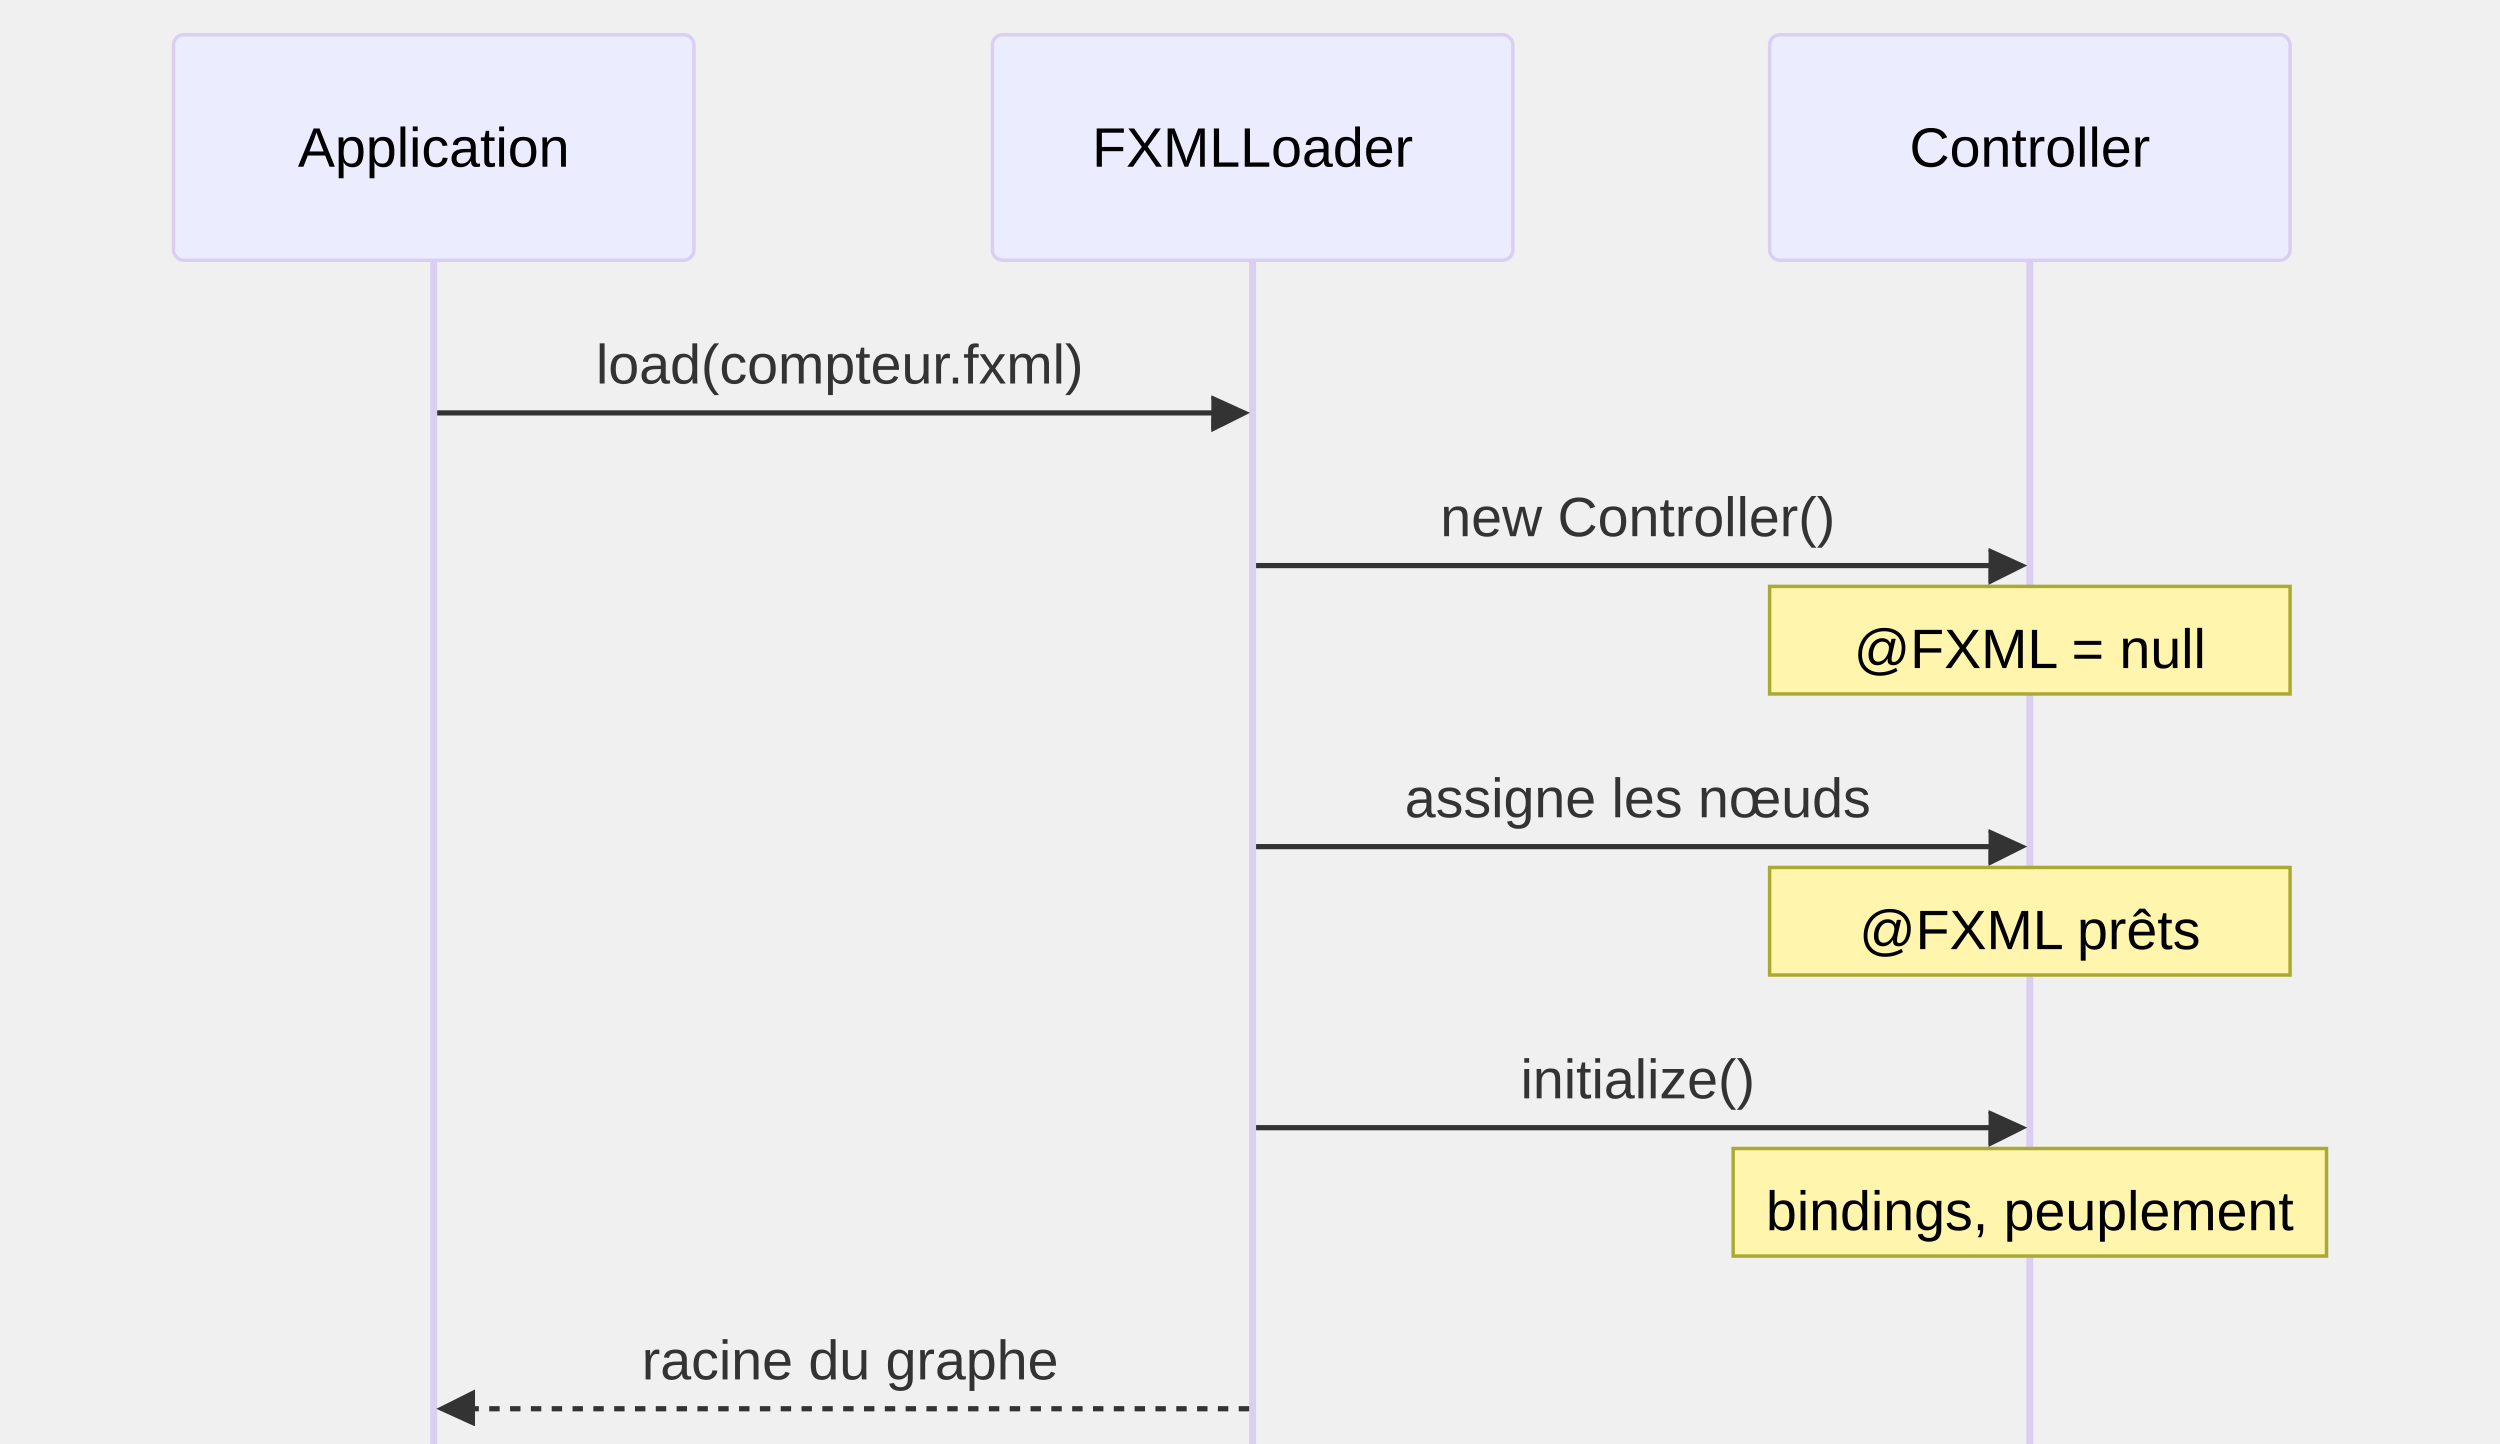
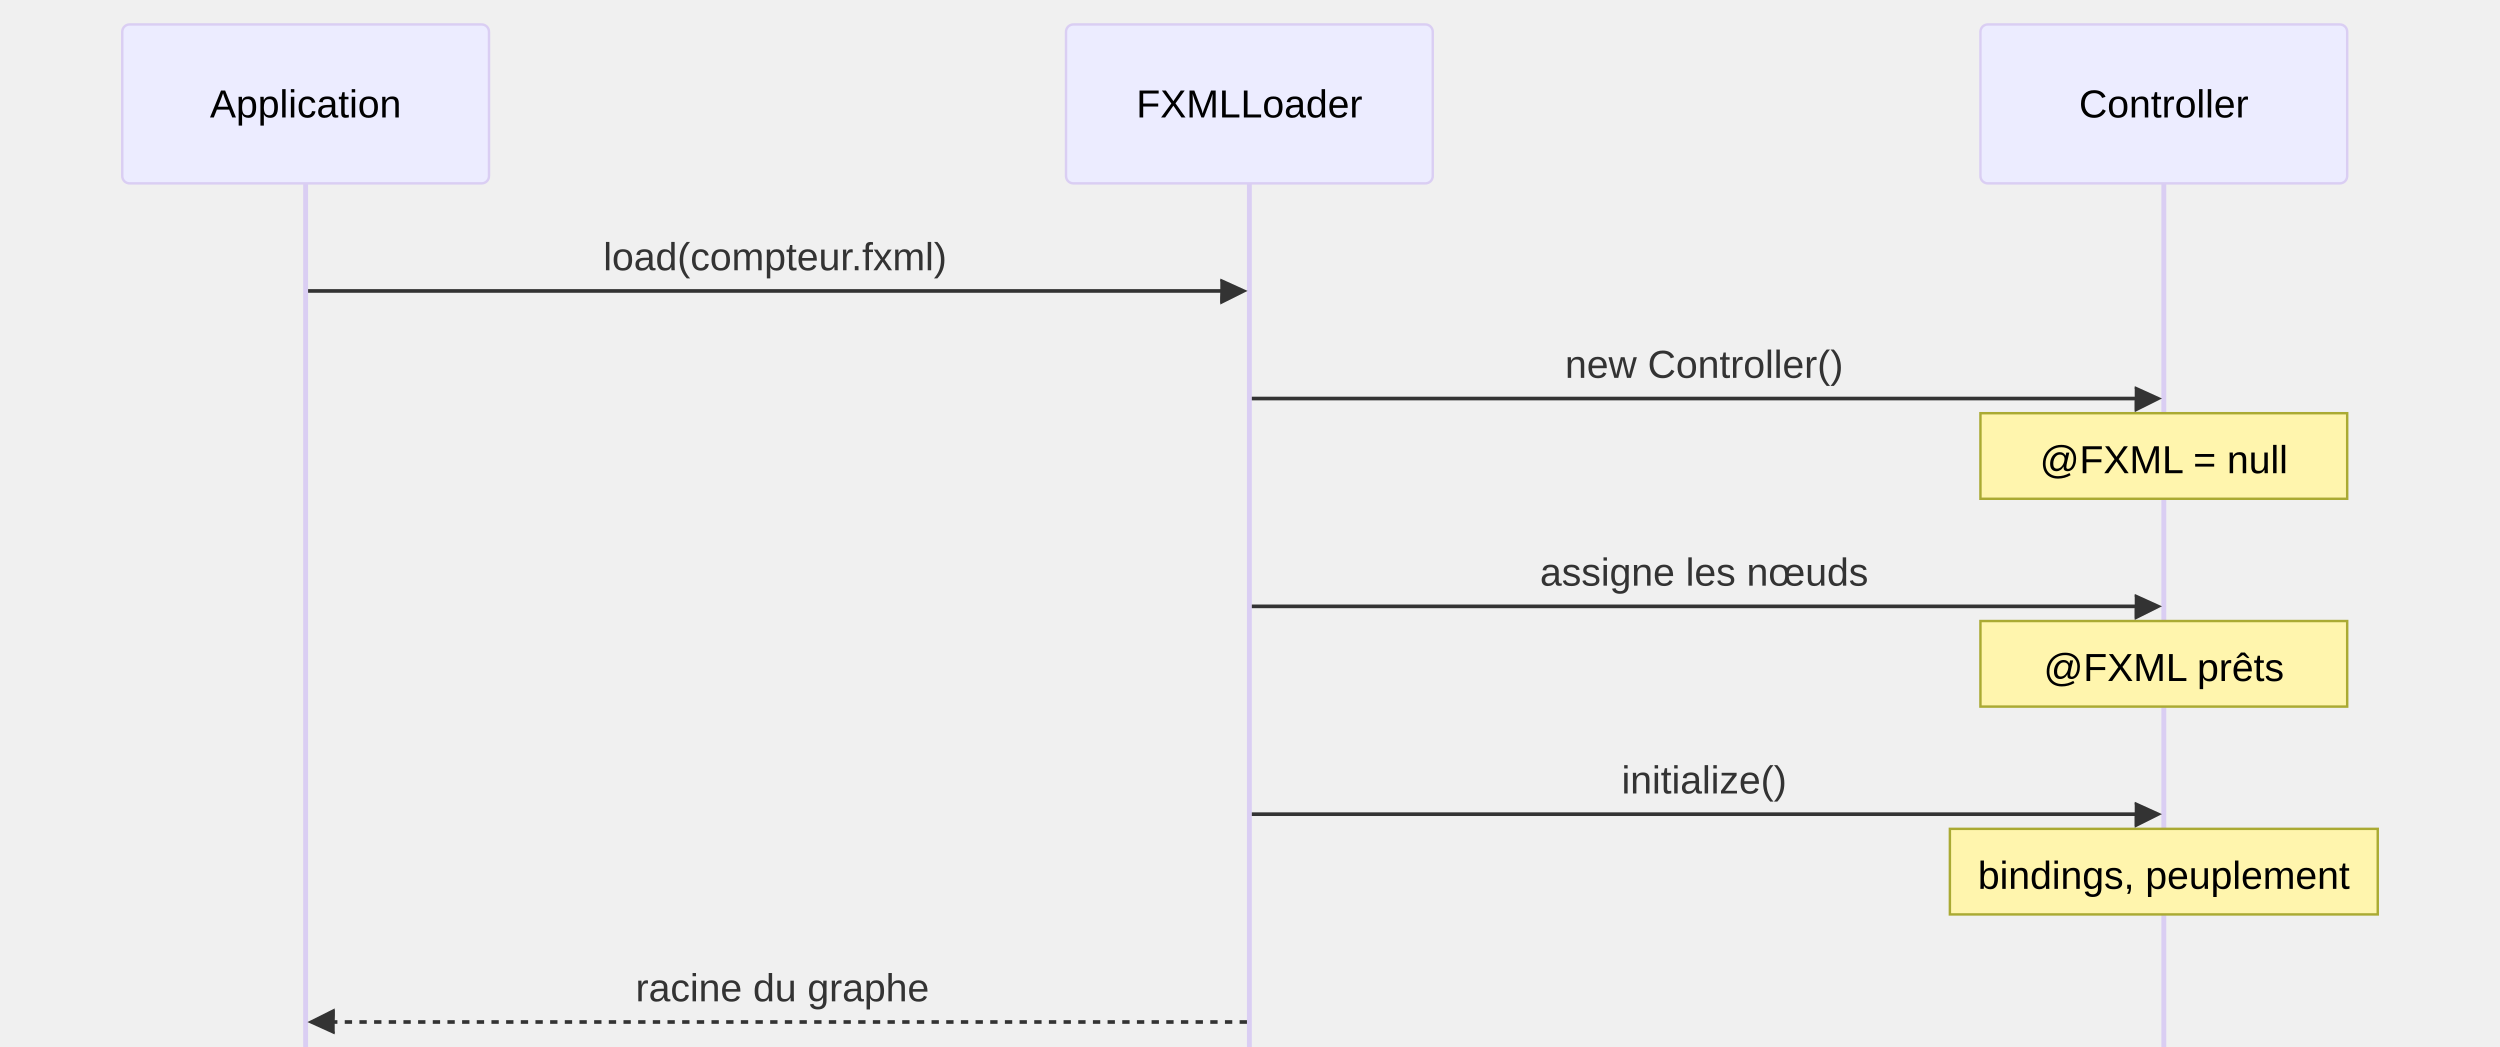
- <svg xmlns="http://www.w3.org/2000/svg" id="container" width="720.5" height="416" viewBox="-50 -10 720.5 416" role="graphics-document document" aria-roledescription="sequence">
+ <svg xmlns="http://www.w3.org/2000/svg" id="container" width="1022.5" height="428" viewBox="-50 -10 1022.5 428" role="graphics-document document" aria-roledescription="sequence">
  <g>
-     <line id="actor2" x1="535" y1="65" x2="535" y2="2000" class="actor-line 200" stroke-width="0.5px" stroke="#999" name="C" />
+     <line id="actor2" x1="835" y1="65" x2="835" y2="2000" class="actor-line 200" stroke-width="0.5px" stroke="#999" name="C" />
    <g id="root-2">
-       <rect x="460" y="0" fill="#eaeaea" stroke="#666" width="150" height="65" name="C" rx="3" ry="3" class="actor actor-top" />
-       <text x="535" y="32.5" dominant-baseline="central" alignment-baseline="central" class="actor actor-box" style="text-anchor: middle; font-size: 16px; font-weight: 400;">
-         <tspan x="535" dy="0">Controller</tspan>
+       <rect x="760" y="0" fill="#eaeaea" stroke="#666" width="150" height="65" name="C" rx="3" ry="3" class="actor actor-top" />
+       <text x="835" y="32.5" dominant-baseline="central" alignment-baseline="central" class="actor actor-box" style="text-anchor: middle; font-size: 16px; font-weight: 400;">
+         <tspan x="835" dy="0">Controller</tspan>
      </text>
    </g>
  </g>
  <g>
-     <line id="actor1" x1="311" y1="65" x2="311" y2="2000" class="actor-line 200" stroke-width="0.5px" stroke="#999" name="FL" />
+     <line id="actor1" x1="461" y1="65" x2="461" y2="2000" class="actor-line 200" stroke-width="0.5px" stroke="#999" name="FL" />
    <g id="root-1">
-       <rect x="236" y="0" fill="#eaeaea" stroke="#666" width="150" height="65" name="FL" rx="3" ry="3" class="actor actor-top" />
-       <text x="311" y="32.5" dominant-baseline="central" alignment-baseline="central" class="actor actor-box" style="text-anchor: middle; font-size: 16px; font-weight: 400;">
-         <tspan x="311" dy="0">FXMLLoader</tspan>
+       <rect x="386" y="0" fill="#eaeaea" stroke="#666" width="150" height="65" name="FL" rx="3" ry="3" class="actor actor-top" />
+       <text x="461" y="32.5" dominant-baseline="central" alignment-baseline="central" class="actor actor-box" style="text-anchor: middle; font-size: 16px; font-weight: 400;">
+         <tspan x="461" dy="0">FXMLLoader</tspan>
      </text>
    </g>
  </g>
  <g>
    <line id="actor0" x1="75" y1="65" x2="75" y2="2000" class="actor-line 200" stroke-width="0.5px" stroke="#999" name="App" />
    <g id="root-0">
      <rect x="0" y="0" fill="#eaeaea" stroke="#666" width="150" height="65" name="App" rx="3" ry="3" class="actor actor-top" />
      <text x="75" y="32.5" dominant-baseline="central" alignment-baseline="central" class="actor actor-box" style="text-anchor: middle; font-size: 16px; font-weight: 400;">
        <tspan x="75" dy="0">Application</tspan>
      </text>
    </g>
  </g>
  <style>#container{font-family:"trebuchet ms",verdana,arial,sans-serif;font-size:16px;fill:#333;}@keyframes edge-animation-frame{from{stroke-dashoffset:0;}}@keyframes dash{to{stroke-dashoffset:0;}}#container .edge-animation-slow{stroke-dasharray:9,5!important;stroke-dashoffset:900;animation:dash 50s linear infinite;stroke-linecap:round;}#container .edge-animation-fast{stroke-dasharray:9,5!important;stroke-dashoffset:900;animation:dash 20s linear infinite;stroke-linecap:round;}#container .error-icon{fill:#552222;}#container .error-text{fill:#552222;stroke:#552222;}#container .edge-thickness-normal{stroke-width:1px;}#container .edge-thickness-thick{stroke-width:3.5px;}#container .edge-pattern-solid{stroke-dasharray:0;}#container .edge-thickness-invisible{stroke-width:0;fill:none;}#container .edge-pattern-dashed{stroke-dasharray:3;}#container .edge-pattern-dotted{stroke-dasharray:2;}#container .marker{fill:#333333;stroke:#333333;}#container .marker.cross{stroke:#333333;}#container svg{font-family:"trebuchet ms",verdana,arial,sans-serif;font-size:16px;}#container p{margin:0;}#container .actor{stroke:hsl(259.626, 59.777%, 87.902%);fill:#ECECFF;}#container text.actor&gt;tspan{fill:black;stroke:none;}#container .actor-line{stroke:hsl(259.626, 59.777%, 87.902%);}#container .innerArc{stroke-width:1.5;stroke-dasharray:none;}#container .messageLine0{stroke-width:1.5;stroke-dasharray:none;stroke:#333;}#container .messageLine1{stroke-width:1.5;stroke-dasharray:2,2;stroke:#333;}#container #arrowhead path{fill:#333;stroke:#333;}#container .sequenceNumber{fill:white;}#container #sequencenumber{fill:#333;}#container #crosshead path{fill:#333;stroke:#333;}#container .messageText{fill:#333;stroke:none;}#container .labelBox{stroke:hsl(259.626, 59.777%, 87.902%);fill:#ECECFF;}#container .labelText,#container .labelText&gt;tspan{fill:black;stroke:none;}#container .loopText,#container .loopText&gt;tspan{fill:black;stroke:none;}#container .loopLine{stroke-width:2px;stroke-dasharray:2,2;stroke:hsl(259.626, 59.777%, 87.902%);fill:hsl(259.626, 59.777%, 87.902%);}#container .note{stroke:#aaaa33;fill:#fff5ad;}#container .noteText,#container .noteText&gt;tspan{fill:black;stroke:none;}#container .activation0{fill:#f4f4f4;stroke:#666;}#container .activation1{fill:#f4f4f4;stroke:#666;}#container .activation2{fill:#f4f4f4;stroke:#666;}#container .actorPopupMenu{position:absolute;}#container .actorPopupMenuPanel{position:absolute;fill:#ECECFF;box-shadow:0px 8px 16px 0px rgba(0,0,0,0.2);filter:drop-shadow(3px 5px 2px rgb(0 0 0 / 0.4));}#container .actor-man line{stroke:hsl(259.626, 59.777%, 87.902%);fill:#ECECFF;}#container .actor-man circle,#container line{stroke:hsl(259.626, 59.777%, 87.902%);fill:#ECECFF;stroke-width:2px;}#container :root{--mermaid-font-family:"trebuchet ms",verdana,arial,sans-serif;}</style>
  <g />
  <defs>
    <symbol id="computer" width="24" height="24">
      <path transform="scale(.5)" d="M2 2v13h20v-13h-20zm18 11h-16v-9h16v9zm-10.228 6l.466-1h3.524l.467 1h-4.457zm14.228 3h-24l2-6h2.104l-1.33 4h18.45l-1.297-4h2.073l2 6zm-5-10h-14v-7h14v7z" />
    </symbol>
  </defs>
  <defs>
    <symbol id="database" fill-rule="evenodd" clip-rule="evenodd">
      <path transform="scale(.5)" d="M12.258.001l.256.004.255.005.253.008.251.01.249.012.247.015.246.016.242.019.241.02.239.023.236.024.233.027.231.028.229.031.225.032.223.034.22.036.217.038.214.04.211.041.208.043.205.045.201.046.198.048.194.05.191.051.187.053.183.054.18.056.175.057.172.059.168.06.163.061.16.063.155.064.15.066.074.033.073.033.071.034.07.034.069.035.068.035.067.035.066.035.064.036.064.036.062.036.06.036.06.037.058.037.058.037.055.038.055.038.053.038.052.038.051.039.05.039.048.039.047.039.045.04.044.04.043.04.041.04.04.041.039.041.037.041.036.041.034.041.033.042.032.042.03.042.029.042.027.042.026.043.024.043.023.043.021.043.02.043.018.044.017.043.015.044.013.044.012.044.011.045.009.044.007.045.006.045.004.045.002.045.001.045v17l-.001.045-.002.045-.004.045-.006.045-.007.045-.009.044-.011.045-.012.044-.013.044-.015.044-.017.043-.018.044-.02.043-.021.043-.023.043-.024.043-.026.043-.027.042-.029.042-.03.042-.032.042-.033.042-.034.041-.036.041-.037.041-.039.041-.04.041-.041.04-.043.04-.044.04-.045.04-.047.039-.048.039-.05.039-.051.039-.052.038-.053.038-.055.038-.055.038-.058.037-.058.037-.06.037-.06.036-.062.036-.064.036-.064.036-.066.035-.067.035-.068.035-.069.035-.07.034-.071.034-.073.033-.074.033-.15.066-.155.064-.16.063-.163.061-.168.06-.172.059-.175.057-.18.056-.183.054-.187.053-.191.051-.194.05-.198.048-.201.046-.205.045-.208.043-.211.041-.214.04-.217.038-.22.036-.223.034-.225.032-.229.031-.231.028-.233.027-.236.024-.239.023-.241.02-.242.019-.246.016-.247.015-.249.012-.251.01-.253.008-.255.005-.256.004-.258.001-.258-.001-.256-.004-.255-.005-.253-.008-.251-.01-.249-.012-.247-.015-.245-.016-.243-.019-.241-.02-.238-.023-.236-.024-.234-.027-.231-.028-.228-.031-.226-.032-.223-.034-.22-.036-.217-.038-.214-.04-.211-.041-.208-.043-.204-.045-.201-.046-.198-.048-.195-.05-.19-.051-.187-.053-.184-.054-.179-.056-.176-.057-.172-.059-.167-.06-.164-.061-.159-.063-.155-.064-.151-.066-.074-.033-.072-.033-.072-.034-.07-.034-.069-.035-.068-.035-.067-.035-.066-.035-.064-.036-.063-.036-.062-.036-.061-.036-.06-.037-.058-.037-.057-.037-.056-.038-.055-.038-.053-.038-.052-.038-.051-.039-.049-.039-.049-.039-.046-.039-.046-.04-.044-.04-.043-.04-.041-.04-.04-.041-.039-.041-.037-.041-.036-.041-.034-.041-.033-.042-.032-.042-.03-.042-.029-.042-.027-.042-.026-.043-.024-.043-.023-.043-.021-.043-.02-.043-.018-.044-.017-.043-.015-.044-.013-.044-.012-.044-.011-.045-.009-.044-.007-.045-.006-.045-.004-.045-.002-.045-.001-.045v-17l.001-.045.002-.045.004-.045.006-.045.007-.045.009-.044.011-.045.012-.044.013-.044.015-.044.017-.043.018-.044.02-.043.021-.043.023-.043.024-.043.026-.043.027-.042.029-.042.03-.042.032-.042.033-.042.034-.041.036-.041.037-.041.039-.041.04-.041.041-.04.043-.04.044-.04.046-.04.046-.039.049-.039.049-.039.051-.039.052-.038.053-.038.055-.038.056-.038.057-.037.058-.037.06-.037.061-.036.062-.036.063-.036.064-.036.066-.035.067-.035.068-.035.069-.035.07-.034.072-.034.072-.033.074-.033.151-.066.155-.064.159-.063.164-.061.167-.06.172-.059.176-.057.179-.056.184-.054.187-.053.19-.051.195-.05.198-.048.201-.046.204-.045.208-.043.211-.041.214-.04.217-.038.22-.036.223-.034.226-.032.228-.031.231-.028.234-.027.236-.024.238-.023.241-.02.243-.019.245-.016.247-.015.249-.012.251-.01.253-.008.255-.005.256-.004.258-.001.258.001zm-9.258 20.499v.01l.001.021.003.021.004.022.005.021.006.022.007.022.009.023.01.022.011.023.012.023.013.023.015.023.016.024.017.023.018.024.019.024.021.024.022.025.023.024.024.025.052.049.056.05.061.051.066.051.07.051.075.051.079.052.084.052.088.052.092.052.097.052.102.051.105.052.11.052.114.051.119.051.123.051.127.05.131.05.135.05.139.048.144.049.147.047.152.047.155.047.16.045.163.045.167.043.171.043.176.041.178.041.183.039.187.039.19.037.194.035.197.035.202.033.204.031.209.03.212.029.216.027.219.025.222.024.226.021.23.02.233.018.236.016.24.015.243.012.246.01.249.008.253.005.256.004.259.001.26-.001.257-.004.254-.005.25-.008.247-.011.244-.012.241-.014.237-.016.233-.018.231-.021.226-.021.224-.024.22-.026.216-.027.212-.028.21-.031.205-.031.202-.034.198-.034.194-.036.191-.037.187-.039.183-.04.179-.04.175-.042.172-.043.168-.044.163-.045.16-.046.155-.046.152-.047.148-.048.143-.049.139-.049.136-.05.131-.05.126-.05.123-.051.118-.052.114-.051.11-.052.106-.052.101-.052.096-.052.092-.052.088-.053.083-.051.079-.052.074-.052.07-.051.065-.051.06-.051.056-.05.051-.05.023-.024.023-.025.021-.024.02-.024.019-.024.018-.024.017-.024.015-.023.014-.024.013-.023.012-.023.01-.023.01-.022.008-.022.006-.022.006-.022.004-.022.004-.021.001-.021.001-.021v-4.127l-.077.055-.08.053-.083.054-.085.053-.087.052-.09.052-.093.051-.095.05-.097.05-.1.049-.102.049-.105.048-.106.047-.109.047-.111.046-.114.045-.115.045-.118.044-.12.043-.122.042-.124.042-.126.041-.128.04-.13.04-.132.038-.134.038-.135.037-.138.037-.139.035-.142.035-.143.034-.144.033-.147.032-.148.031-.15.03-.151.03-.153.029-.154.027-.156.027-.158.026-.159.025-.161.024-.162.023-.163.022-.165.021-.166.02-.167.019-.169.018-.169.017-.171.016-.173.015-.173.014-.175.013-.175.012-.177.011-.178.01-.179.008-.179.008-.181.006-.182.005-.182.004-.184.003-.184.002h-.37l-.184-.002-.184-.003-.182-.004-.182-.005-.181-.006-.179-.008-.179-.008-.178-.01-.176-.011-.176-.012-.175-.013-.173-.014-.172-.015-.171-.016-.17-.017-.169-.018-.167-.019-.166-.02-.165-.021-.163-.022-.162-.023-.161-.024-.159-.025-.157-.026-.156-.027-.155-.027-.153-.029-.151-.03-.15-.03-.148-.031-.146-.032-.145-.033-.143-.034-.141-.035-.14-.035-.137-.037-.136-.037-.134-.038-.132-.038-.13-.04-.128-.04-.126-.041-.124-.042-.122-.042-.12-.044-.117-.043-.116-.045-.113-.045-.112-.046-.109-.047-.106-.047-.105-.048-.102-.049-.1-.049-.097-.05-.095-.05-.093-.052-.09-.051-.087-.052-.085-.053-.083-.054-.08-.054-.077-.054v4.127zm0-5.654v.011l.001.021.003.021.004.021.005.022.006.022.007.022.009.022.01.022.011.023.012.023.013.023.015.024.016.023.017.024.018.024.019.024.021.024.022.024.023.025.024.024.052.05.056.05.061.05.066.051.07.051.075.052.079.051.084.052.088.052.092.052.097.052.102.052.105.052.11.051.114.051.119.052.123.05.127.051.131.05.135.049.139.049.144.048.147.048.152.047.155.046.16.045.163.045.167.044.171.042.176.042.178.04.183.04.187.038.19.037.194.036.197.034.202.033.204.032.209.03.212.028.216.027.219.025.222.024.226.022.23.02.233.018.236.016.24.014.243.012.246.01.249.008.253.006.256.003.259.001.26-.001.257-.003.254-.006.25-.008.247-.01.244-.012.241-.015.237-.016.233-.018.231-.02.226-.022.224-.024.22-.025.216-.027.212-.029.21-.03.205-.032.202-.033.198-.035.194-.036.191-.037.187-.039.183-.039.179-.041.175-.042.172-.043.168-.044.163-.045.16-.045.155-.047.152-.047.148-.048.143-.048.139-.05.136-.049.131-.05.126-.051.123-.051.118-.051.114-.052.11-.052.106-.052.101-.052.096-.052.092-.052.088-.052.083-.052.079-.052.074-.051.07-.052.065-.051.06-.05.056-.051.051-.049.023-.025.023-.024.021-.025.02-.024.019-.024.018-.024.017-.024.015-.023.014-.023.013-.024.012-.022.01-.023.01-.023.008-.022.006-.022.006-.022.004-.021.004-.022.001-.021.001-.021v-4.139l-.077.054-.08.054-.083.054-.085.052-.087.053-.09.051-.093.051-.095.051-.097.05-.1.049-.102.049-.105.048-.106.047-.109.047-.111.046-.114.045-.115.044-.118.044-.12.044-.122.042-.124.042-.126.041-.128.04-.13.039-.132.039-.134.038-.135.037-.138.036-.139.036-.142.035-.143.033-.144.033-.147.033-.148.031-.15.03-.151.03-.153.028-.154.028-.156.027-.158.026-.159.025-.161.024-.162.023-.163.022-.165.021-.166.02-.167.019-.169.018-.169.017-.171.016-.173.015-.173.014-.175.013-.175.012-.177.011-.178.009-.179.009-.179.007-.181.007-.182.005-.182.004-.184.003-.184.002h-.37l-.184-.002-.184-.003-.182-.004-.182-.005-.181-.007-.179-.007-.179-.009-.178-.009-.176-.011-.176-.012-.175-.013-.173-.014-.172-.015-.171-.016-.17-.017-.169-.018-.167-.019-.166-.02-.165-.021-.163-.022-.162-.023-.161-.024-.159-.025-.157-.026-.156-.027-.155-.028-.153-.028-.151-.03-.15-.03-.148-.031-.146-.033-.145-.033-.143-.033-.141-.035-.14-.036-.137-.036-.136-.037-.134-.038-.132-.039-.13-.039-.128-.04-.126-.041-.124-.042-.122-.043-.12-.043-.117-.044-.116-.044-.113-.046-.112-.046-.109-.046-.106-.047-.105-.048-.102-.049-.1-.049-.097-.05-.095-.051-.093-.051-.09-.051-.087-.053-.085-.052-.083-.054-.08-.054-.077-.054v4.139zm0-5.666v.011l.001.02.003.022.004.021.005.022.006.021.007.022.009.023.01.022.011.023.012.023.013.023.015.023.016.024.017.024.018.023.019.024.021.025.022.024.023.024.024.025.052.05.056.05.061.05.066.051.07.051.075.052.079.051.084.052.088.052.092.052.097.052.102.052.105.051.11.052.114.051.119.051.123.051.127.05.131.05.135.05.139.049.144.048.147.048.152.047.155.046.16.045.163.045.167.043.171.043.176.042.178.04.183.04.187.038.19.037.194.036.197.034.202.033.204.032.209.03.212.028.216.027.219.025.222.024.226.021.23.02.233.018.236.017.24.014.243.012.246.01.249.008.253.006.256.003.259.001.26-.001.257-.003.254-.006.25-.008.247-.01.244-.013.241-.014.237-.016.233-.018.231-.02.226-.022.224-.024.22-.025.216-.027.212-.029.21-.03.205-.032.202-.033.198-.035.194-.036.191-.037.187-.039.183-.039.179-.041.175-.042.172-.043.168-.044.163-.045.16-.045.155-.047.152-.047.148-.048.143-.049.139-.049.136-.049.131-.051.126-.05.123-.051.118-.052.114-.051.11-.052.106-.052.101-.052.096-.052.092-.052.088-.052.083-.052.079-.052.074-.052.07-.051.065-.051.06-.051.056-.05.051-.049.023-.025.023-.025.021-.024.02-.024.019-.024.018-.024.017-.024.015-.023.014-.024.013-.023.012-.023.01-.022.01-.023.008-.022.006-.022.006-.022.004-.022.004-.021.001-.021.001-.021v-4.153l-.077.054-.08.054-.083.053-.085.053-.087.053-.09.051-.093.051-.095.051-.097.05-.1.049-.102.048-.105.048-.106.048-.109.046-.111.046-.114.046-.115.044-.118.044-.12.043-.122.043-.124.042-.126.041-.128.04-.13.039-.132.039-.134.038-.135.037-.138.036-.139.036-.142.034-.143.034-.144.033-.147.032-.148.032-.15.03-.151.03-.153.028-.154.028-.156.027-.158.026-.159.024-.161.024-.162.023-.163.023-.165.021-.166.02-.167.019-.169.018-.169.017-.171.016-.173.015-.173.014-.175.013-.175.012-.177.01-.178.01-.179.009-.179.007-.181.006-.182.006-.182.004-.184.003-.184.001-.185.001-.185-.001-.184-.001-.184-.003-.182-.004-.182-.006-.181-.006-.179-.007-.179-.009-.178-.01-.176-.01-.176-.012-.175-.013-.173-.014-.172-.015-.171-.016-.17-.017-.169-.018-.167-.019-.166-.02-.165-.021-.163-.023-.162-.023-.161-.024-.159-.024-.157-.026-.156-.027-.155-.028-.153-.028-.151-.03-.15-.03-.148-.032-.146-.032-.145-.033-.143-.034-.141-.034-.14-.036-.137-.036-.136-.037-.134-.038-.132-.039-.13-.039-.128-.041-.126-.041-.124-.041-.122-.043-.12-.043-.117-.044-.116-.044-.113-.046-.112-.046-.109-.046-.106-.048-.105-.048-.102-.048-.1-.05-.097-.049-.095-.051-.093-.051-.09-.052-.087-.052-.085-.053-.083-.053-.08-.054-.077-.054v4.153zm8.74-8.179l-.257.004-.254.005-.25.008-.247.011-.244.012-.241.014-.237.016-.233.018-.231.021-.226.022-.224.023-.22.026-.216.027-.212.028-.21.031-.205.032-.202.033-.198.034-.194.036-.191.038-.187.038-.183.04-.179.041-.175.042-.172.043-.168.043-.163.045-.16.046-.155.046-.152.048-.148.048-.143.048-.139.049-.136.05-.131.05-.126.051-.123.051-.118.051-.114.052-.11.052-.106.052-.101.052-.096.052-.092.052-.088.052-.083.052-.079.052-.074.051-.07.052-.065.051-.06.05-.056.05-.051.05-.023.025-.023.024-.021.024-.02.025-.019.024-.018.024-.017.023-.015.024-.014.023-.013.023-.012.023-.01.023-.01.022-.008.022-.006.023-.006.021-.004.022-.004.021-.001.021-.001.021.001.021.001.021.004.021.004.022.006.021.006.023.008.022.01.022.01.023.012.023.013.023.014.023.015.024.017.023.018.024.019.024.02.025.021.024.023.024.023.025.051.05.056.05.06.05.065.051.07.052.074.051.079.052.083.052.088.052.092.052.096.052.101.052.106.052.11.052.114.052.118.051.123.051.126.051.131.05.136.05.139.049.143.048.148.048.152.048.155.046.16.046.163.045.168.043.172.043.175.042.179.041.183.04.187.038.191.038.194.036.198.034.202.033.205.032.21.031.212.028.216.027.22.026.224.023.226.022.231.021.233.018.237.016.241.014.244.012.247.011.25.008.254.005.257.004.26.001.26-.001.257-.004.254-.005.25-.008.247-.011.244-.012.241-.014.237-.016.233-.018.231-.021.226-.022.224-.023.22-.026.216-.027.212-.028.21-.031.205-.032.202-.033.198-.034.194-.036.191-.038.187-.038.183-.04.179-.041.175-.042.172-.043.168-.043.163-.045.16-.046.155-.046.152-.048.148-.048.143-.048.139-.049.136-.05.131-.05.126-.051.123-.051.118-.051.114-.052.11-.052.106-.052.101-.052.096-.052.092-.052.088-.052.083-.052.079-.052.074-.051.07-.052.065-.051.06-.05.056-.05.051-.05.023-.025.023-.024.021-.024.02-.025.019-.024.018-.024.017-.023.015-.024.014-.023.013-.023.012-.023.01-.023.01-.022.008-.022.006-.023.006-.021.004-.022.004-.021.001-.021.001-.021-.001-.021-.001-.021-.004-.021-.004-.022-.006-.021-.006-.023-.008-.022-.01-.022-.01-.023-.012-.023-.013-.023-.014-.023-.015-.024-.017-.023-.018-.024-.019-.024-.02-.025-.021-.024-.023-.024-.023-.025-.051-.05-.056-.05-.06-.05-.065-.051-.07-.052-.074-.051-.079-.052-.083-.052-.088-.052-.092-.052-.096-.052-.101-.052-.106-.052-.11-.052-.114-.052-.118-.051-.123-.051-.126-.051-.131-.05-.136-.05-.139-.049-.143-.048-.148-.048-.152-.048-.155-.046-.16-.046-.163-.045-.168-.043-.172-.043-.175-.042-.179-.041-.183-.04-.187-.038-.191-.038-.194-.036-.198-.034-.202-.033-.205-.032-.21-.031-.212-.028-.216-.027-.22-.026-.224-.023-.226-.022-.231-.021-.233-.018-.237-.016-.241-.014-.244-.012-.247-.011-.25-.008-.254-.005-.257-.004-.26-.001-.26.001z" />
    </symbol>
  </defs>
  <defs>
    <symbol id="clock" width="24" height="24">
      <path transform="scale(.5)" d="M12 2c5.514 0 10 4.486 10 10s-4.486 10-10 10-10-4.486-10-10 4.486-10 10-10zm0-2c-6.627 0-12 5.373-12 12s5.373 12 12 12 12-5.373 12-12-5.373-12-12-12zm5.848 12.459c.202.038.202.333.001.372-1.907.361-6.045 1.111-6.547 1.111-.719 0-1.301-.582-1.301-1.301 0-.512.77-5.447 1.125-7.445.034-.192.312-.181.343.014l.985 6.238 5.394 1.011z" />
    </symbol>
  </defs>
  <defs>
    <marker id="arrowhead" refX="7.9" refY="5" markerUnits="userSpaceOnUse" markerWidth="12" markerHeight="12" orient="auto-start-reverse">
      <path d="M -1 0 L 10 5 L 0 10 z" />
    </marker>
  </defs>
  <defs>
    <marker id="crosshead" markerWidth="15" markerHeight="8" orient="auto" refX="4" refY="4.5">
      <path fill="none" stroke="#000000" stroke-width="1pt" d="M 1,2 L 6,7 M 6,2 L 1,7" style="stroke-dasharray: 0, 0;" />
    </marker>
  </defs>
  <defs>
    <marker id="filled-head" refX="15.5" refY="7" markerWidth="20" markerHeight="28" orient="auto">
      <path d="M 18,7 L9,13 L14,7 L9,1 Z" />
    </marker>
  </defs>
  <defs>
    <marker id="sequencenumber" refX="15" refY="15" markerWidth="60" markerHeight="40" orient="auto">
      <circle cx="15" cy="15" r="6" />
    </marker>
  </defs>
  <g>
-     <rect x="460" y="159" fill="#EDF2AE" stroke="#666" width="150" height="31" class="note" />
-     <text x="535" y="162" text-anchor="middle" dominant-baseline="middle" alignment-baseline="middle" class="noteText" dy="1em" style="font-size: 16px; font-weight: 400;">
-       <tspan x="535">@FXML = null</tspan>
+     <rect x="760" y="159" fill="#EDF2AE" stroke="#666" width="150" height="35" class="note" />
+     <text x="835" y="163" text-anchor="middle" dominant-baseline="middle" alignment-baseline="middle" class="noteText" dy="1em" style="font-size: 16px; font-weight: 400;">
+       <tspan x="835">@FXML = null</tspan>
    </text>
  </g>
  <g>
-     <rect x="460" y="240" fill="#EDF2AE" stroke="#666" width="150" height="31" class="note" />
-     <text x="535" y="243" text-anchor="middle" dominant-baseline="middle" alignment-baseline="middle" class="noteText" dy="1em" style="font-size: 16px; font-weight: 400;">
-       <tspan x="535">@FXML prêts</tspan>
+     <rect x="760" y="244" fill="#EDF2AE" stroke="#666" width="150" height="35" class="note" />
+     <text x="835" y="248" text-anchor="middle" dominant-baseline="middle" alignment-baseline="middle" class="noteText" dy="1em" style="font-size: 16px; font-weight: 400;">
+       <tspan x="835">@FXML prêts</tspan>
    </text>
  </g>
  <g>
-     <rect x="449.5" y="321" fill="#EDF2AE" stroke="#666" width="171" height="31" class="note" />
-     <text x="535" y="324" text-anchor="middle" dominant-baseline="middle" alignment-baseline="middle" class="noteText" dy="1em" style="font-size: 16px; font-weight: 400;">
-       <tspan x="535">bindings, peuplement</tspan>
+     <rect x="747.5" y="329" fill="#EDF2AE" stroke="#666" width="175" height="35" class="note" />
+     <text x="835" y="333" text-anchor="middle" dominant-baseline="middle" alignment-baseline="middle" class="noteText" dy="1em" style="font-size: 16px; font-weight: 400;">
+       <tspan x="835">bindings, peuplement</tspan>
    </text>
  </g>
-   <text x="192" y="80" text-anchor="middle" dominant-baseline="middle" alignment-baseline="middle" class="messageText" dy="1em" style="font-size: 16px; font-weight: 400;">load(compteur.fxml)</text>
-   <line x1="76" y1="109" x2="307" y2="109" class="messageLine0" stroke-width="2" stroke="none" marker-end="url(#arrowhead)" style="fill: none;" />
-   <text x="422" y="124" text-anchor="middle" dominant-baseline="middle" alignment-baseline="middle" class="messageText" dy="1em" style="font-size: 16px; font-weight: 400;">new Controller()</text>
-   <line x1="312" y1="153" x2="531" y2="153" class="messageLine0" stroke-width="2" stroke="none" marker-end="url(#arrowhead)" style="fill: none;" />
-   <text x="422" y="205" text-anchor="middle" dominant-baseline="middle" alignment-baseline="middle" class="messageText" dy="1em" style="font-size: 16px; font-weight: 400;">assigne les nœuds</text>
-   <line x1="312" y1="234" x2="531" y2="234" class="messageLine0" stroke-width="2" stroke="none" marker-end="url(#arrowhead)" style="fill: none;" />
-   <text x="422" y="286" text-anchor="middle" dominant-baseline="middle" alignment-baseline="middle" class="messageText" dy="1em" style="font-size: 16px; font-weight: 400;">initialize()</text>
-   <line x1="312" y1="315" x2="531" y2="315" class="messageLine0" stroke-width="2" stroke="none" marker-end="url(#arrowhead)" style="fill: none;" />
-   <text x="195" y="367" text-anchor="middle" dominant-baseline="middle" alignment-baseline="middle" class="messageText" dy="1em" style="font-size: 16px; font-weight: 400;">racine du graphe</text>
-   <line x1="310" y1="396" x2="79" y2="396" class="messageLine1" stroke-width="2" stroke="none" marker-end="url(#arrowhead)" style="stroke-dasharray: 3, 3; fill: none;" />
+   <text x="267" y="80" text-anchor="middle" dominant-baseline="middle" alignment-baseline="middle" class="messageText" dy="1em" style="font-size: 16px; font-weight: 400;">load(compteur.fxml)</text>
+   <line x1="76" y1="109" x2="457" y2="109" class="messageLine0" stroke-width="2" stroke="none" marker-end="url(#arrowhead)" style="fill: none;" />
+   <text x="647" y="124" text-anchor="middle" dominant-baseline="middle" alignment-baseline="middle" class="messageText" dy="1em" style="font-size: 16px; font-weight: 400;">new Controller()</text>
+   <line x1="462" y1="153" x2="831" y2="153" class="messageLine0" stroke-width="2" stroke="none" marker-end="url(#arrowhead)" style="fill: none;" />
+   <text x="647" y="209" text-anchor="middle" dominant-baseline="middle" alignment-baseline="middle" class="messageText" dy="1em" style="font-size: 16px; font-weight: 400;">assigne les nœuds</text>
+   <line x1="462" y1="238" x2="831" y2="238" class="messageLine0" stroke-width="2" stroke="none" marker-end="url(#arrowhead)" style="fill: none;" />
+   <text x="647" y="294" text-anchor="middle" dominant-baseline="middle" alignment-baseline="middle" class="messageText" dy="1em" style="font-size: 16px; font-weight: 400;">initialize()</text>
+   <line x1="462" y1="323" x2="831" y2="323" class="messageLine0" stroke-width="2" stroke="none" marker-end="url(#arrowhead)" style="fill: none;" />
+   <text x="270" y="379" text-anchor="middle" dominant-baseline="middle" alignment-baseline="middle" class="messageText" dy="1em" style="font-size: 16px; font-weight: 400;">racine du graphe</text>
+   <line x1="460" y1="408" x2="79" y2="408" class="messageLine1" stroke-width="2" stroke="none" marker-end="url(#arrowhead)" style="stroke-dasharray: 3, 3; fill: none;" />
</svg>
